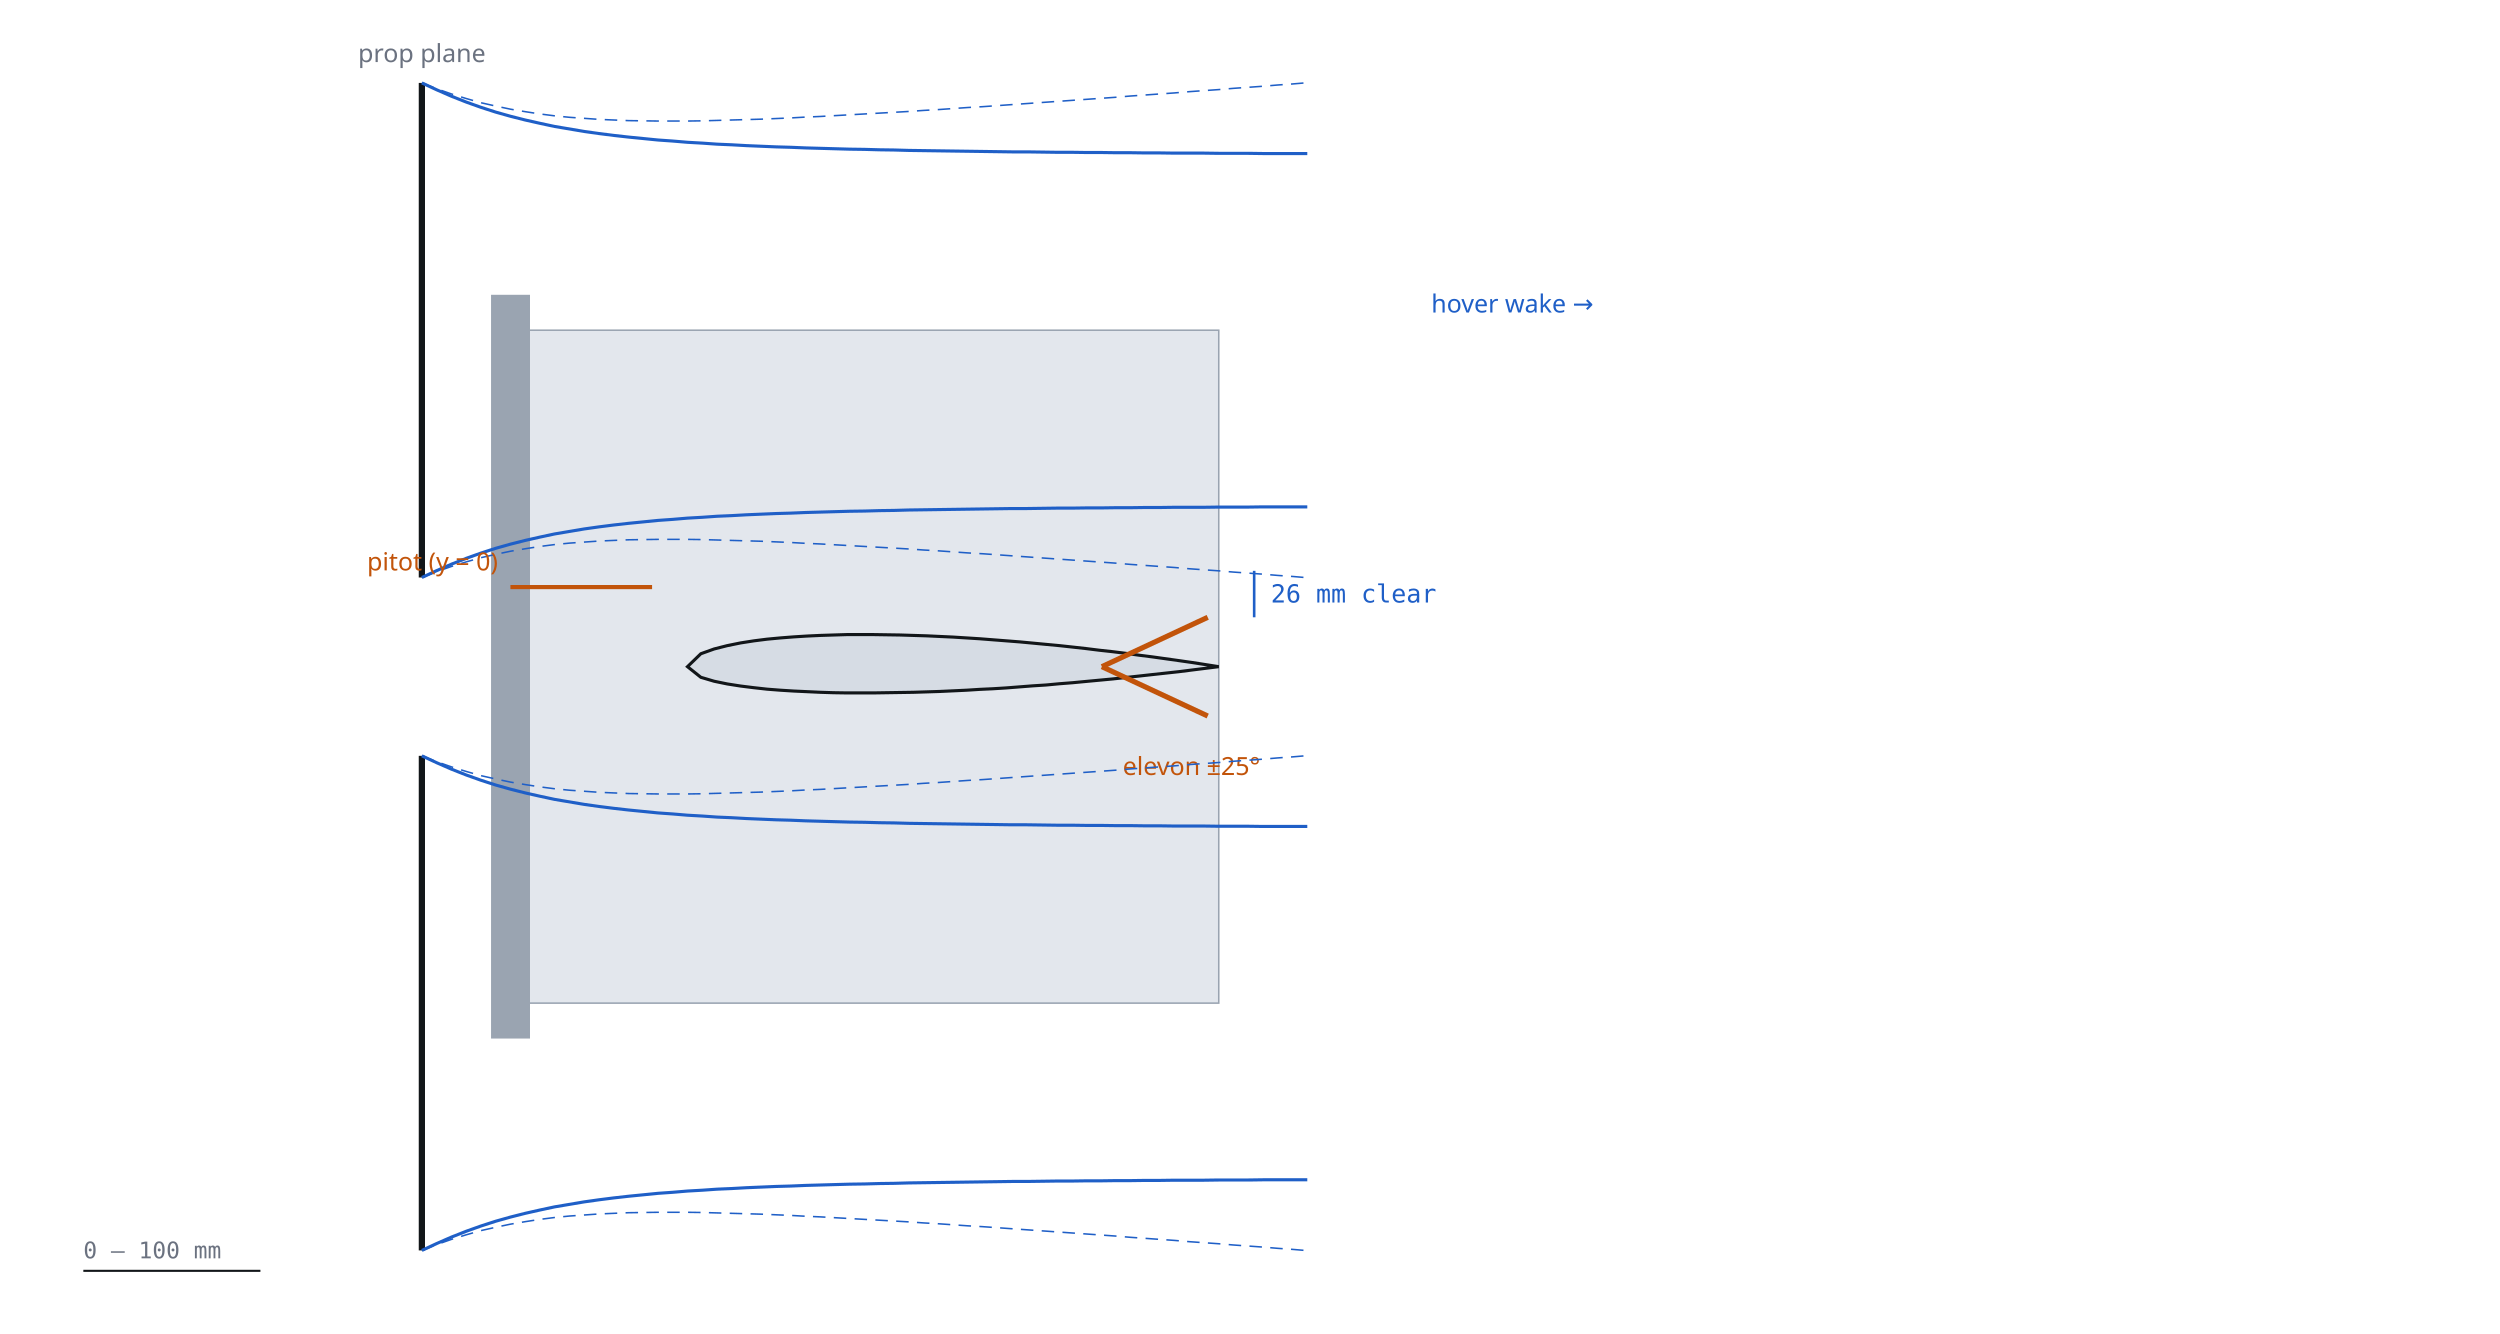
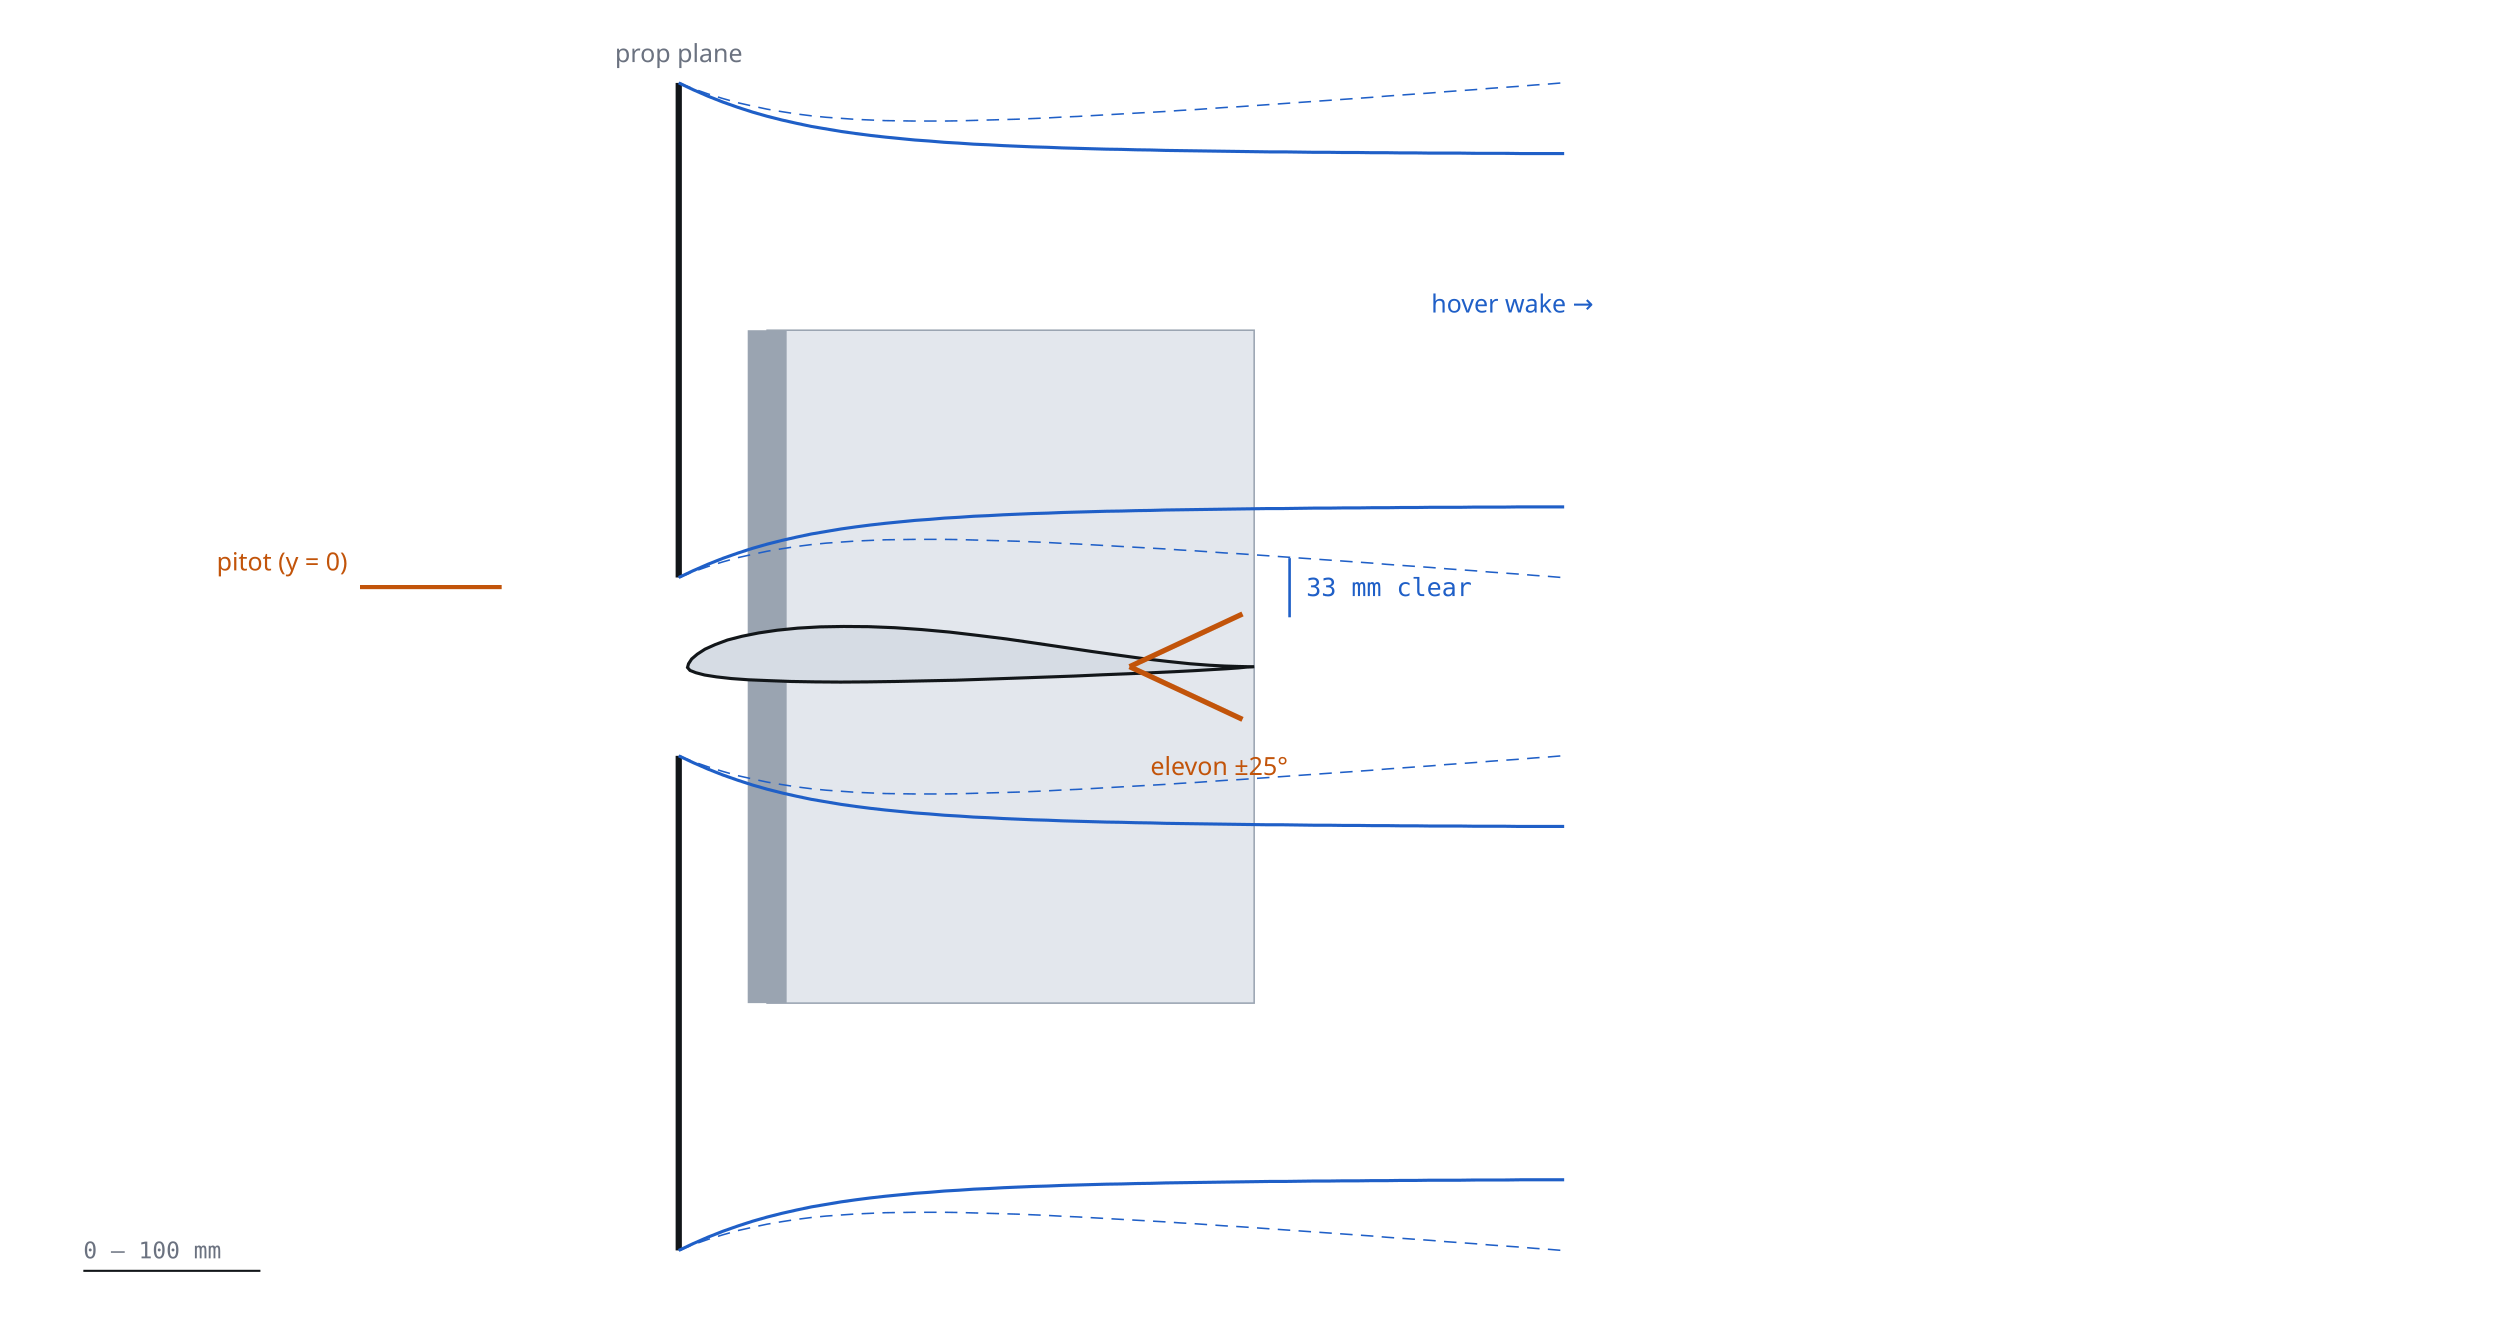
<svg xmlns="http://www.w3.org/2000/svg" viewBox="0 0 1200 640" width="1200" height="640" font-family="IBM Plex Sans, system-ui, sans-serif">
-   <rect x="245.0" y="158.5" width="340.0" height="323.0" fill="#E3E7ED" stroke="#9AA4B1" stroke-width="0.75" />
-   <rect x="235.7" y="141.5" width="18.7" height="357.0" fill="#9AA4B1" />
-   <polygon fill="#D6DCE4" stroke="#121619" stroke-width="1.5" points="330.0,320.0 336.4,313.8 342.8,311.5 349.1,309.9 355.5,308.6 361.9,307.6 368.2,306.8 374.6,306.2 381.0,305.7 387.4,305.3 393.8,305.0 400.1,304.8 406.5,304.6 412.9,304.6 419.2,304.6 425.6,304.7 432.0,304.8 438.4,305.0 444.8,305.2 451.1,305.5 457.5,305.8 463.9,306.2 470.2,306.6 476.6,307.1 483.0,307.6 489.4,308.1 495.8,308.7 502.1,309.3 508.5,309.9 514.9,310.6 521.2,311.3 527.6,312.1 534.0,312.8 540.4,313.6 546.8,314.5 553.1,315.3 559.5,316.2 565.9,317.1 572.2,318.0 578.6,319.0 585.0,320.0 585.0,320.0 578.6,320.8 572.2,321.6 565.9,322.4 559.5,323.1 553.1,323.8 546.8,324.5 540.4,325.2 534.0,325.9 527.6,326.5 521.2,327.1 514.9,327.7 508.5,328.2 502.1,328.8 495.8,329.2 489.4,329.7 483.0,330.2 476.6,330.6 470.2,330.9 463.9,331.3 457.5,331.6 451.1,331.9 444.8,332.1 438.4,332.3 432.0,332.4 425.6,332.5 419.2,332.6 412.9,332.6 406.5,332.6 400.1,332.5 393.8,332.3 387.4,332.0 381.0,331.7 374.6,331.3 368.2,330.8 361.9,330.1 355.5,329.3 349.1,328.3 342.8,327.0 336.4,325.1 330.0,320.0" />
-   <line x1="528.9" y1="320.0" x2="579.7" y2="296.3" stroke="#C2540A" stroke-width="2.5" />
-   <line x1="528.9" y1="320.0" x2="579.7" y2="343.7" stroke="#C2540A" stroke-width="2.5" />
-   <text x="538.9" y="372.0" font-size="12" fill="#C2540A" text-anchor="start" font-family="IBM Plex Sans, system-ui, sans-serif" font-weight="500">elevon ±25°</text>
-   <line x1="202.5" y1="39.8" x2="202.5" y2="277.2" stroke="#121619" stroke-width="3" />
-   <polyline fill="none" stroke="#1F5FC7" stroke-width="1.5" points="202.5,39.8 209.6,43.1 216.7,46.2 223.8,49.0 230.8,51.5 237.9,53.8 245.0,55.8 252.1,57.6 259.2,59.2 266.2,60.7 273.3,61.9 280.4,63.1 287.5,64.1 294.6,65.0 301.7,65.8 308.8,66.5 315.8,67.2 322.9,67.7 330.0,68.3 337.1,68.7 344.2,69.2 351.2,69.5 358.3,69.9 365.4,70.2 372.5,70.5 379.6,70.7 386.7,71.0 393.8,71.2 400.8,71.4 407.9,71.6 415.0,71.7 422.1,71.9 429.2,72.0 436.2,72.2 443.3,72.3 450.4,72.4 457.5,72.5 464.6,72.6 471.7,72.7 478.8,72.8 485.8,72.9 492.9,72.9 500.0,73.0 507.1,73.1 514.2,73.1 521.2,73.2 528.3,73.2 535.4,73.3 542.5,73.3 549.6,73.4 556.7,73.4 563.8,73.5 570.8,73.5 577.9,73.5 585.0,73.6 592.1,73.6 599.2,73.6 606.2,73.7 613.3,73.7 620.4,73.7 627.5,73.7" />
-   <polyline fill="none" stroke="#1F5FC7" stroke-width="0.75" stroke-dasharray="6 4" points="202.5,39.8 209.6,42.6 216.7,45.1 223.8,47.3 230.8,49.3 237.9,50.9 245.0,52.4 252.1,53.6 259.2,54.7 266.2,55.6 273.3,56.3 280.4,56.8 287.5,57.3 294.6,57.6 301.7,57.9 308.8,58.0 315.8,58.1 322.9,58.1 330.0,58.1 337.1,58.0 344.2,57.8 351.2,57.6 358.3,57.4 365.4,57.2 372.5,56.9 379.6,56.6 386.7,56.2 393.8,55.9 400.8,55.5 407.9,55.1 415.0,54.7 422.1,54.3 429.2,53.9 436.2,53.5 443.3,53.0 450.4,52.6 457.5,52.1 464.6,51.6 471.7,51.2 478.8,50.7 485.8,50.2 492.9,49.7 500.0,49.2 507.1,48.7 514.2,48.2 521.2,47.7 528.3,47.2 535.4,46.7 542.5,46.1 549.6,45.6 556.7,45.1 563.8,44.6 570.8,44.0 577.9,43.5 585.0,43.0 592.1,42.4 599.2,41.9 606.2,41.4 613.3,40.8 620.4,40.3 627.5,39.7" />
-   <polyline fill="none" stroke="#1F5FC7" stroke-width="1.5" points="202.5,277.2 209.6,273.9 216.7,270.8 223.8,268.0 230.8,265.5 237.9,263.2 245.0,261.2 252.1,259.4 259.2,257.8 266.2,256.3 273.3,255.1 280.4,253.9 287.5,252.9 294.6,252.0 301.7,251.2 308.8,250.5 315.8,249.8 322.9,249.3 330.0,248.7 337.1,248.3 344.2,247.8 351.2,247.5 358.3,247.1 365.4,246.8 372.5,246.5 379.6,246.3 386.7,246.0 393.8,245.8 400.8,245.6 407.9,245.4 415.0,245.3 422.1,245.1 429.2,245.0 436.2,244.8 443.3,244.7 450.4,244.6 457.5,244.5 464.6,244.4 471.7,244.3 478.8,244.2 485.8,244.1 492.9,244.1 500.0,244.0 507.1,243.9 514.2,243.9 521.2,243.8 528.3,243.8 535.4,243.7 542.5,243.7 549.6,243.6 556.7,243.6 563.8,243.5 570.8,243.5 577.9,243.5 585.0,243.4 592.1,243.4 599.2,243.4 606.2,243.3 613.3,243.3 620.4,243.3 627.5,243.3" />
-   <polyline fill="none" stroke="#1F5FC7" stroke-width="0.75" stroke-dasharray="6 4" points="202.5,277.2 209.6,274.4 216.7,271.9 223.8,269.7 230.8,267.7 237.9,266.1 245.0,264.6 252.1,263.4 259.2,262.3 266.2,261.4 273.3,260.7 280.4,260.2 287.5,259.7 294.6,259.4 301.7,259.1 308.8,259.0 315.8,258.9 322.9,258.9 330.0,258.9 337.1,259.0 344.2,259.2 351.2,259.4 358.3,259.6 365.4,259.8 372.5,260.1 379.6,260.4 386.7,260.8 393.8,261.1 400.8,261.5 407.9,261.9 415.0,262.3 422.1,262.7 429.2,263.1 436.2,263.5 443.3,264.0 450.4,264.4 457.5,264.9 464.6,265.4 471.7,265.8 478.8,266.3 485.8,266.8 492.9,267.3 500.0,267.8 507.1,268.3 514.2,268.8 521.2,269.3 528.3,269.8 535.4,270.3 542.5,270.9 549.6,271.4 556.7,271.9 563.8,272.4 570.8,273.0 577.9,273.5 585.0,274.0 592.1,274.6 599.2,275.1 606.2,275.6 613.3,276.2 620.4,276.7 627.5,277.3" />
-   <line x1="202.5" y1="362.8" x2="202.5" y2="600.2" stroke="#121619" stroke-width="3" />
-   <polyline fill="none" stroke="#1F5FC7" stroke-width="1.5" points="202.5,362.8 209.6,366.1 216.7,369.2 223.8,372.0 230.8,374.5 237.9,376.8 245.0,378.8 252.1,380.6 259.2,382.2 266.2,383.7 273.3,384.9 280.4,386.1 287.5,387.1 294.6,388.0 301.7,388.8 308.8,389.5 315.8,390.2 322.9,390.7 330.0,391.3 337.1,391.7 344.2,392.2 351.2,392.5 358.3,392.9 365.4,393.2 372.5,393.5 379.6,393.7 386.7,394.0 393.8,394.2 400.8,394.4 407.9,394.6 415.0,394.7 422.1,394.9 429.2,395.0 436.2,395.2 443.3,395.3 450.4,395.4 457.5,395.5 464.6,395.6 471.7,395.7 478.8,395.8 485.8,395.9 492.9,395.9 500.0,396.0 507.1,396.1 514.2,396.1 521.2,396.2 528.3,396.2 535.4,396.3 542.5,396.3 549.6,396.4 556.7,396.4 563.8,396.5 570.8,396.5 577.9,396.5 585.0,396.6 592.1,396.6 599.2,396.6 606.2,396.7 613.3,396.7 620.4,396.7 627.5,396.7" />
-   <polyline fill="none" stroke="#1F5FC7" stroke-width="0.75" stroke-dasharray="6 4" points="202.5,362.8 209.6,365.6 216.7,368.1 223.8,370.3 230.8,372.3 237.9,373.9 245.0,375.4 252.1,376.6 259.2,377.7 266.2,378.6 273.3,379.3 280.4,379.8 287.5,380.3 294.6,380.6 301.7,380.9 308.8,381.0 315.8,381.1 322.9,381.1 330.0,381.1 337.1,381.0 344.2,380.8 351.2,380.6 358.3,380.4 365.4,380.2 372.5,379.9 379.6,379.6 386.7,379.2 393.8,378.9 400.8,378.5 407.9,378.1 415.0,377.7 422.1,377.3 429.2,376.9 436.2,376.5 443.3,376.0 450.4,375.6 457.5,375.1 464.6,374.6 471.7,374.2 478.8,373.7 485.8,373.2 492.9,372.7 500.0,372.2 507.1,371.7 514.2,371.2 521.2,370.7 528.3,370.2 535.4,369.7 542.5,369.1 549.6,368.6 556.7,368.1 563.8,367.6 570.8,367.0 577.9,366.5 585.0,366.0 592.1,365.4 599.2,364.9 606.2,364.4 613.3,363.8 620.4,363.3 627.5,362.7" />
-   <polyline fill="none" stroke="#1F5FC7" stroke-width="1.5" points="202.5,600.2 209.6,596.9 216.7,593.8 223.8,591.0 230.8,588.5 237.9,586.2 245.0,584.2 252.1,582.4 259.2,580.8 266.2,579.3 273.3,578.1 280.4,576.9 287.5,575.9 294.6,575.0 301.7,574.2 308.8,573.5 315.8,572.8 322.9,572.3 330.0,571.7 337.1,571.3 344.2,570.8 351.2,570.5 358.3,570.1 365.4,569.8 372.5,569.5 379.6,569.3 386.7,569.0 393.8,568.8 400.8,568.6 407.9,568.4 415.0,568.3 422.1,568.1 429.2,568.0 436.2,567.8 443.3,567.7 450.4,567.6 457.5,567.5 464.6,567.4 471.7,567.3 478.8,567.2 485.8,567.1 492.9,567.1 500.0,567.0 507.1,566.9 514.2,566.9 521.2,566.8 528.3,566.8 535.4,566.7 542.5,566.7 549.6,566.6 556.7,566.6 563.8,566.5 570.8,566.5 577.9,566.5 585.0,566.4 592.1,566.4 599.2,566.4 606.2,566.3 613.3,566.3 620.4,566.3 627.5,566.3" />
-   <polyline fill="none" stroke="#1F5FC7" stroke-width="0.75" stroke-dasharray="6 4" points="202.5,600.2 209.6,597.4 216.7,594.9 223.8,592.7 230.8,590.7 237.9,589.1 245.0,587.6 252.1,586.4 259.2,585.3 266.2,584.4 273.3,583.7 280.4,583.2 287.5,582.7 294.6,582.4 301.7,582.1 308.8,582.0 315.8,581.9 322.9,581.9 330.0,581.9 337.1,582.0 344.2,582.2 351.2,582.4 358.3,582.6 365.4,582.8 372.5,583.1 379.6,583.4 386.7,583.8 393.8,584.1 400.8,584.5 407.9,584.9 415.0,585.3 422.1,585.7 429.2,586.1 436.2,586.5 443.3,587.0 450.4,587.4 457.5,587.9 464.6,588.4 471.7,588.8 478.8,589.3 485.8,589.8 492.9,590.3 500.0,590.8 507.1,591.3 514.2,591.8 521.2,592.3 528.3,592.8 535.4,593.3 542.5,593.9 549.6,594.4 556.7,594.9 563.8,595.4 570.8,596.0 577.9,596.5 585.0,597.0 592.1,597.6 599.2,598.1 606.2,598.6 613.3,599.2 620.4,599.7 627.5,600.3" />
-   <line x1="602.0" y1="296.3" x2="602.0" y2="274.0" stroke="#1F5FC7" stroke-width="1.25" />
-   <text x="610.0" y="289.2" font-size="12" fill="#1F5FC7" text-anchor="start" font-family="IBM Plex Mono, monospace" font-weight="500">26 mm clear</text>
-   <line x1="245.0" y1="281.8" x2="313.0" y2="281.8" stroke="#C2540A" stroke-width="2" />
-   <text x="239.0" y="273.8" font-size="12" fill="#C2540A" text-anchor="end" font-family="IBM Plex Sans, system-ui, sans-serif" font-weight="500">pitot (y = 0)</text>
-   <text x="202.5" y="29.8" font-size="12" fill="#6B7280" text-anchor="middle" font-family="IBM Plex Sans, system-ui, sans-serif" font-weight="500">prop plane</text>
+   <rect x="368.2" y="158.5" width="233.8" height="323.0" fill="#E3E7ED" stroke="#9AA4B1" stroke-width="0.75" />
+   <rect x="358.9" y="158.5" width="18.7" height="323.0" fill="#9AA4B1" />
+   <polygon fill="#D6DCE4" stroke="#121619" stroke-width="1.5" points="330.0,320.4 330.5,318.6 332.0,316.3 334.7,314.0 338.4,311.6 343.3,309.4 349.2,307.2 356.2,305.4 364.2,303.8 373.1,302.5 383.0,301.5 393.6,300.9 405.0,300.7 417.0,300.8 429.5,301.3 442.5,302.2 455.8,303.4 469.4,305.0 483.1,306.7 496.9,308.7 510.5,310.7 524.0,312.7 536.9,314.5 549.3,316.2 560.7,317.5 571.2,318.6 580.4,319.3 588.0,319.7 594.1,319.9 598.5,320.0 601.1,320.0 602.0,320.0 602.0,320.0 601.1,320.1 598.5,320.2 594.4,320.6 588.8,321.0 581.9,321.4 573.6,321.9 564.0,322.4 553.3,322.9 541.6,323.4 529.0,323.9 515.8,324.5 501.9,325.0 487.7,325.5 473.3,326.0 458.8,326.5 444.4,326.8 430.3,327.1 416.6,327.3 403.5,327.4 391.1,327.3 379.5,327.1 368.9,326.7 359.3,326.3 351.0,325.7 343.9,324.9 338.2,324.0 334.0,322.9 331.2,321.8 330.0,320.4" />
+   <line x1="542.2" y1="320.0" x2="596.4" y2="294.7" stroke="#C2540A" stroke-width="2.5" />
+   <line x1="542.2" y1="320.0" x2="596.4" y2="345.3" stroke="#C2540A" stroke-width="2.5" />
+   <text x="552.2" y="372.0" font-size="12" fill="#C2540A" text-anchor="start" font-family="IBM Plex Sans, system-ui, sans-serif" font-weight="500">elevon ±25°</text>
+   <line x1="325.8" y1="39.8" x2="325.8" y2="277.2" stroke="#121619" stroke-width="3" />
+   <polyline fill="none" stroke="#1F5FC7" stroke-width="1.5" points="325.8,39.8 332.8,43.1 339.9,46.2 347.0,49.0 354.1,51.5 361.2,53.8 368.2,55.8 375.3,57.6 382.4,59.2 389.5,60.7 396.6,61.9 403.7,63.1 410.8,64.1 417.8,65.0 424.9,65.8 432.0,66.5 439.1,67.2 446.2,67.7 453.2,68.3 460.3,68.7 467.4,69.2 474.5,69.5 481.6,69.9 488.7,70.2 495.8,70.5 502.8,70.7 509.9,71.0 517.0,71.2 524.1,71.4 531.2,71.6 538.2,71.7 545.3,71.9 552.4,72.0 559.5,72.2 566.6,72.3 573.7,72.4 580.8,72.5 587.8,72.6 594.9,72.7 602.0,72.8 609.1,72.9 616.2,72.9 623.2,73.0 630.3,73.1 637.4,73.1 644.5,73.2 651.6,73.2 658.7,73.3 665.8,73.3 672.8,73.4 679.9,73.4 687.0,73.5 694.1,73.5 701.2,73.5 708.2,73.6 715.3,73.6 722.4,73.6 729.5,73.7 736.6,73.7 743.7,73.7 750.8,73.7" />
+   <polyline fill="none" stroke="#1F5FC7" stroke-width="0.75" stroke-dasharray="6 4" points="325.8,39.8 332.8,42.6 339.9,45.1 347.0,47.3 354.1,49.3 361.2,50.9 368.2,52.4 375.3,53.6 382.4,54.7 389.5,55.6 396.6,56.3 403.7,56.8 410.8,57.3 417.8,57.6 424.9,57.9 432.0,58.0 439.1,58.1 446.2,58.1 453.2,58.1 460.3,58.0 467.4,57.8 474.5,57.6 481.6,57.4 488.7,57.2 495.8,56.9 502.8,56.6 509.9,56.2 517.0,55.9 524.1,55.5 531.2,55.1 538.2,54.7 545.3,54.3 552.4,53.9 559.5,53.5 566.6,53.0 573.7,52.6 580.8,52.1 587.8,51.6 594.9,51.2 602.0,50.7 609.1,50.2 616.2,49.7 623.2,49.2 630.3,48.7 637.4,48.2 644.5,47.7 651.6,47.2 658.7,46.7 665.8,46.1 672.8,45.6 679.9,45.1 687.0,44.6 694.1,44.0 701.2,43.5 708.2,43.0 715.3,42.4 722.4,41.9 729.5,41.4 736.6,40.8 743.7,40.3 750.8,39.7" />
+   <polyline fill="none" stroke="#1F5FC7" stroke-width="1.5" points="325.8,277.2 332.8,273.9 339.9,270.8 347.0,268.0 354.1,265.5 361.2,263.2 368.2,261.2 375.3,259.4 382.4,257.8 389.5,256.3 396.6,255.1 403.7,253.9 410.8,252.9 417.8,252.0 424.9,251.2 432.0,250.5 439.1,249.8 446.2,249.3 453.2,248.7 460.3,248.3 467.4,247.8 474.5,247.5 481.6,247.1 488.7,246.8 495.8,246.5 502.8,246.3 509.9,246.0 517.0,245.8 524.1,245.6 531.2,245.4 538.2,245.3 545.3,245.1 552.4,245.0 559.5,244.8 566.6,244.7 573.7,244.6 580.8,244.5 587.8,244.4 594.9,244.3 602.0,244.2 609.1,244.1 616.2,244.1 623.2,244.0 630.3,243.9 637.4,243.9 644.5,243.8 651.6,243.8 658.7,243.7 665.8,243.7 672.8,243.6 679.9,243.6 687.0,243.5 694.1,243.5 701.2,243.5 708.2,243.4 715.3,243.4 722.4,243.4 729.5,243.3 736.6,243.3 743.7,243.3 750.8,243.3" />
+   <polyline fill="none" stroke="#1F5FC7" stroke-width="0.75" stroke-dasharray="6 4" points="325.8,277.2 332.8,274.4 339.9,271.9 347.0,269.7 354.1,267.7 361.2,266.1 368.2,264.6 375.3,263.4 382.4,262.3 389.5,261.4 396.6,260.7 403.7,260.2 410.8,259.7 417.8,259.4 424.9,259.1 432.0,259.0 439.1,258.9 446.2,258.9 453.2,258.9 460.3,259.0 467.4,259.2 474.5,259.4 481.6,259.6 488.7,259.8 495.8,260.1 502.8,260.4 509.9,260.8 517.0,261.1 524.1,261.5 531.2,261.9 538.2,262.3 545.3,262.7 552.4,263.1 559.5,263.5 566.6,264.0 573.7,264.4 580.8,264.9 587.8,265.4 594.9,265.8 602.0,266.3 609.1,266.8 616.2,267.3 623.2,267.8 630.3,268.3 637.4,268.8 644.5,269.3 651.6,269.8 658.7,270.3 665.8,270.9 672.8,271.4 679.9,271.9 687.0,272.4 694.1,273.0 701.2,273.5 708.2,274.0 715.3,274.6 722.4,275.1 729.5,275.6 736.6,276.2 743.7,276.7 750.8,277.3" />
+   <line x1="325.8" y1="362.8" x2="325.8" y2="600.2" stroke="#121619" stroke-width="3" />
+   <polyline fill="none" stroke="#1F5FC7" stroke-width="1.5" points="325.8,362.8 332.8,366.1 339.9,369.2 347.0,372.0 354.1,374.5 361.2,376.8 368.2,378.8 375.3,380.6 382.4,382.2 389.5,383.7 396.6,384.9 403.7,386.1 410.8,387.1 417.8,388.0 424.9,388.8 432.0,389.5 439.1,390.2 446.2,390.7 453.2,391.3 460.3,391.7 467.4,392.2 474.5,392.5 481.6,392.9 488.7,393.2 495.8,393.5 502.8,393.7 509.9,394.0 517.0,394.2 524.1,394.4 531.2,394.6 538.2,394.7 545.3,394.9 552.4,395.0 559.5,395.2 566.6,395.3 573.7,395.4 580.8,395.5 587.8,395.6 594.9,395.7 602.0,395.8 609.1,395.9 616.2,395.9 623.2,396.0 630.3,396.1 637.4,396.1 644.5,396.2 651.6,396.2 658.7,396.3 665.8,396.3 672.8,396.4 679.9,396.4 687.0,396.5 694.1,396.5 701.2,396.5 708.2,396.6 715.3,396.6 722.4,396.6 729.5,396.7 736.6,396.7 743.7,396.7 750.8,396.7" />
+   <polyline fill="none" stroke="#1F5FC7" stroke-width="0.75" stroke-dasharray="6 4" points="325.8,362.8 332.8,365.6 339.9,368.1 347.0,370.3 354.1,372.3 361.2,373.9 368.2,375.4 375.3,376.6 382.4,377.7 389.5,378.6 396.6,379.3 403.7,379.8 410.8,380.3 417.8,380.6 424.9,380.9 432.0,381.0 439.1,381.1 446.2,381.1 453.2,381.1 460.3,381.0 467.4,380.8 474.5,380.6 481.6,380.4 488.7,380.2 495.8,379.9 502.8,379.6 509.9,379.2 517.0,378.9 524.1,378.5 531.2,378.1 538.2,377.7 545.3,377.3 552.4,376.9 559.5,376.5 566.6,376.0 573.7,375.6 580.8,375.1 587.8,374.6 594.9,374.2 602.0,373.7 609.1,373.2 616.2,372.7 623.2,372.2 630.3,371.7 637.4,371.2 644.5,370.7 651.6,370.2 658.7,369.7 665.8,369.1 672.8,368.6 679.9,368.1 687.0,367.6 694.1,367.0 701.2,366.5 708.2,366.0 715.3,365.4 722.4,364.9 729.5,364.4 736.6,363.8 743.7,363.3 750.8,362.7" />
+   <polyline fill="none" stroke="#1F5FC7" stroke-width="1.5" points="325.8,600.2 332.8,596.9 339.9,593.8 347.0,591.0 354.1,588.5 361.2,586.2 368.2,584.2 375.3,582.4 382.4,580.8 389.5,579.3 396.6,578.1 403.7,576.9 410.8,575.9 417.8,575.0 424.9,574.2 432.0,573.5 439.1,572.8 446.2,572.3 453.2,571.7 460.3,571.3 467.4,570.8 474.5,570.5 481.6,570.1 488.7,569.8 495.8,569.5 502.8,569.3 509.9,569.0 517.0,568.8 524.1,568.6 531.2,568.4 538.2,568.3 545.3,568.1 552.4,568.0 559.5,567.8 566.6,567.7 573.7,567.6 580.8,567.5 587.8,567.4 594.9,567.3 602.0,567.2 609.1,567.1 616.2,567.1 623.2,567.0 630.3,566.9 637.4,566.9 644.5,566.8 651.6,566.8 658.7,566.7 665.8,566.7 672.8,566.6 679.9,566.6 687.0,566.5 694.1,566.5 701.2,566.5 708.2,566.4 715.3,566.4 722.4,566.4 729.5,566.3 736.6,566.3 743.7,566.3 750.8,566.3" />
+   <polyline fill="none" stroke="#1F5FC7" stroke-width="0.75" stroke-dasharray="6 4" points="325.8,600.2 332.8,597.4 339.9,594.9 347.0,592.7 354.1,590.7 361.2,589.1 368.2,587.6 375.3,586.4 382.4,585.3 389.5,584.4 396.6,583.7 403.7,583.2 410.8,582.7 417.8,582.4 424.9,582.1 432.0,582.0 439.1,581.9 446.2,581.9 453.2,581.9 460.3,582.0 467.4,582.2 474.5,582.4 481.6,582.6 488.7,582.8 495.8,583.1 502.8,583.4 509.9,583.8 517.0,584.1 524.1,584.5 531.2,584.9 538.2,585.3 545.3,585.7 552.4,586.1 559.5,586.5 566.6,587.0 573.7,587.4 580.8,587.9 587.8,588.4 594.9,588.8 602.0,589.3 609.1,589.8 616.2,590.3 623.2,590.8 630.3,591.3 637.4,591.8 644.5,592.3 651.6,592.8 658.7,593.3 665.8,593.9 672.8,594.4 679.9,594.9 687.0,595.4 694.1,596.0 701.2,596.5 708.2,597.0 715.3,597.6 722.4,598.1 729.5,598.6 736.6,599.2 743.7,599.7 750.8,600.3" />
+   <line x1="619.0" y1="296.3" x2="619.0" y2="267.9" stroke="#1F5FC7" stroke-width="1.25" />
+   <text x="627.0" y="286.1" font-size="12" fill="#1F5FC7" text-anchor="start" font-family="IBM Plex Mono, monospace" font-weight="500">33 mm clear</text>
+   <line x1="172.8" y1="281.8" x2="240.8" y2="281.8" stroke="#C2540A" stroke-width="2" />
+   <text x="166.8" y="273.8" font-size="12" fill="#C2540A" text-anchor="end" font-family="IBM Plex Sans, system-ui, sans-serif" font-weight="500">pitot (y = 0)</text>
+   <text x="325.8" y="29.8" font-size="12" fill="#6B7280" text-anchor="middle" font-family="IBM Plex Sans, system-ui, sans-serif" font-weight="500">prop plane</text>
  <text x="687.0" y="150.0" font-size="12" fill="#1F5FC7" text-anchor="start" font-family="IBM Plex Sans, system-ui, sans-serif" font-weight="500">hover wake →</text>
  <line x1="40" y1="610" x2="125.0" y2="610" stroke="#121619" stroke-width="1" />
  <text x="40.0" y="604.0" font-size="11" fill="#6B7280" text-anchor="start" font-family="IBM Plex Mono, monospace" font-weight="500">0 — 100 mm</text>
</svg>
